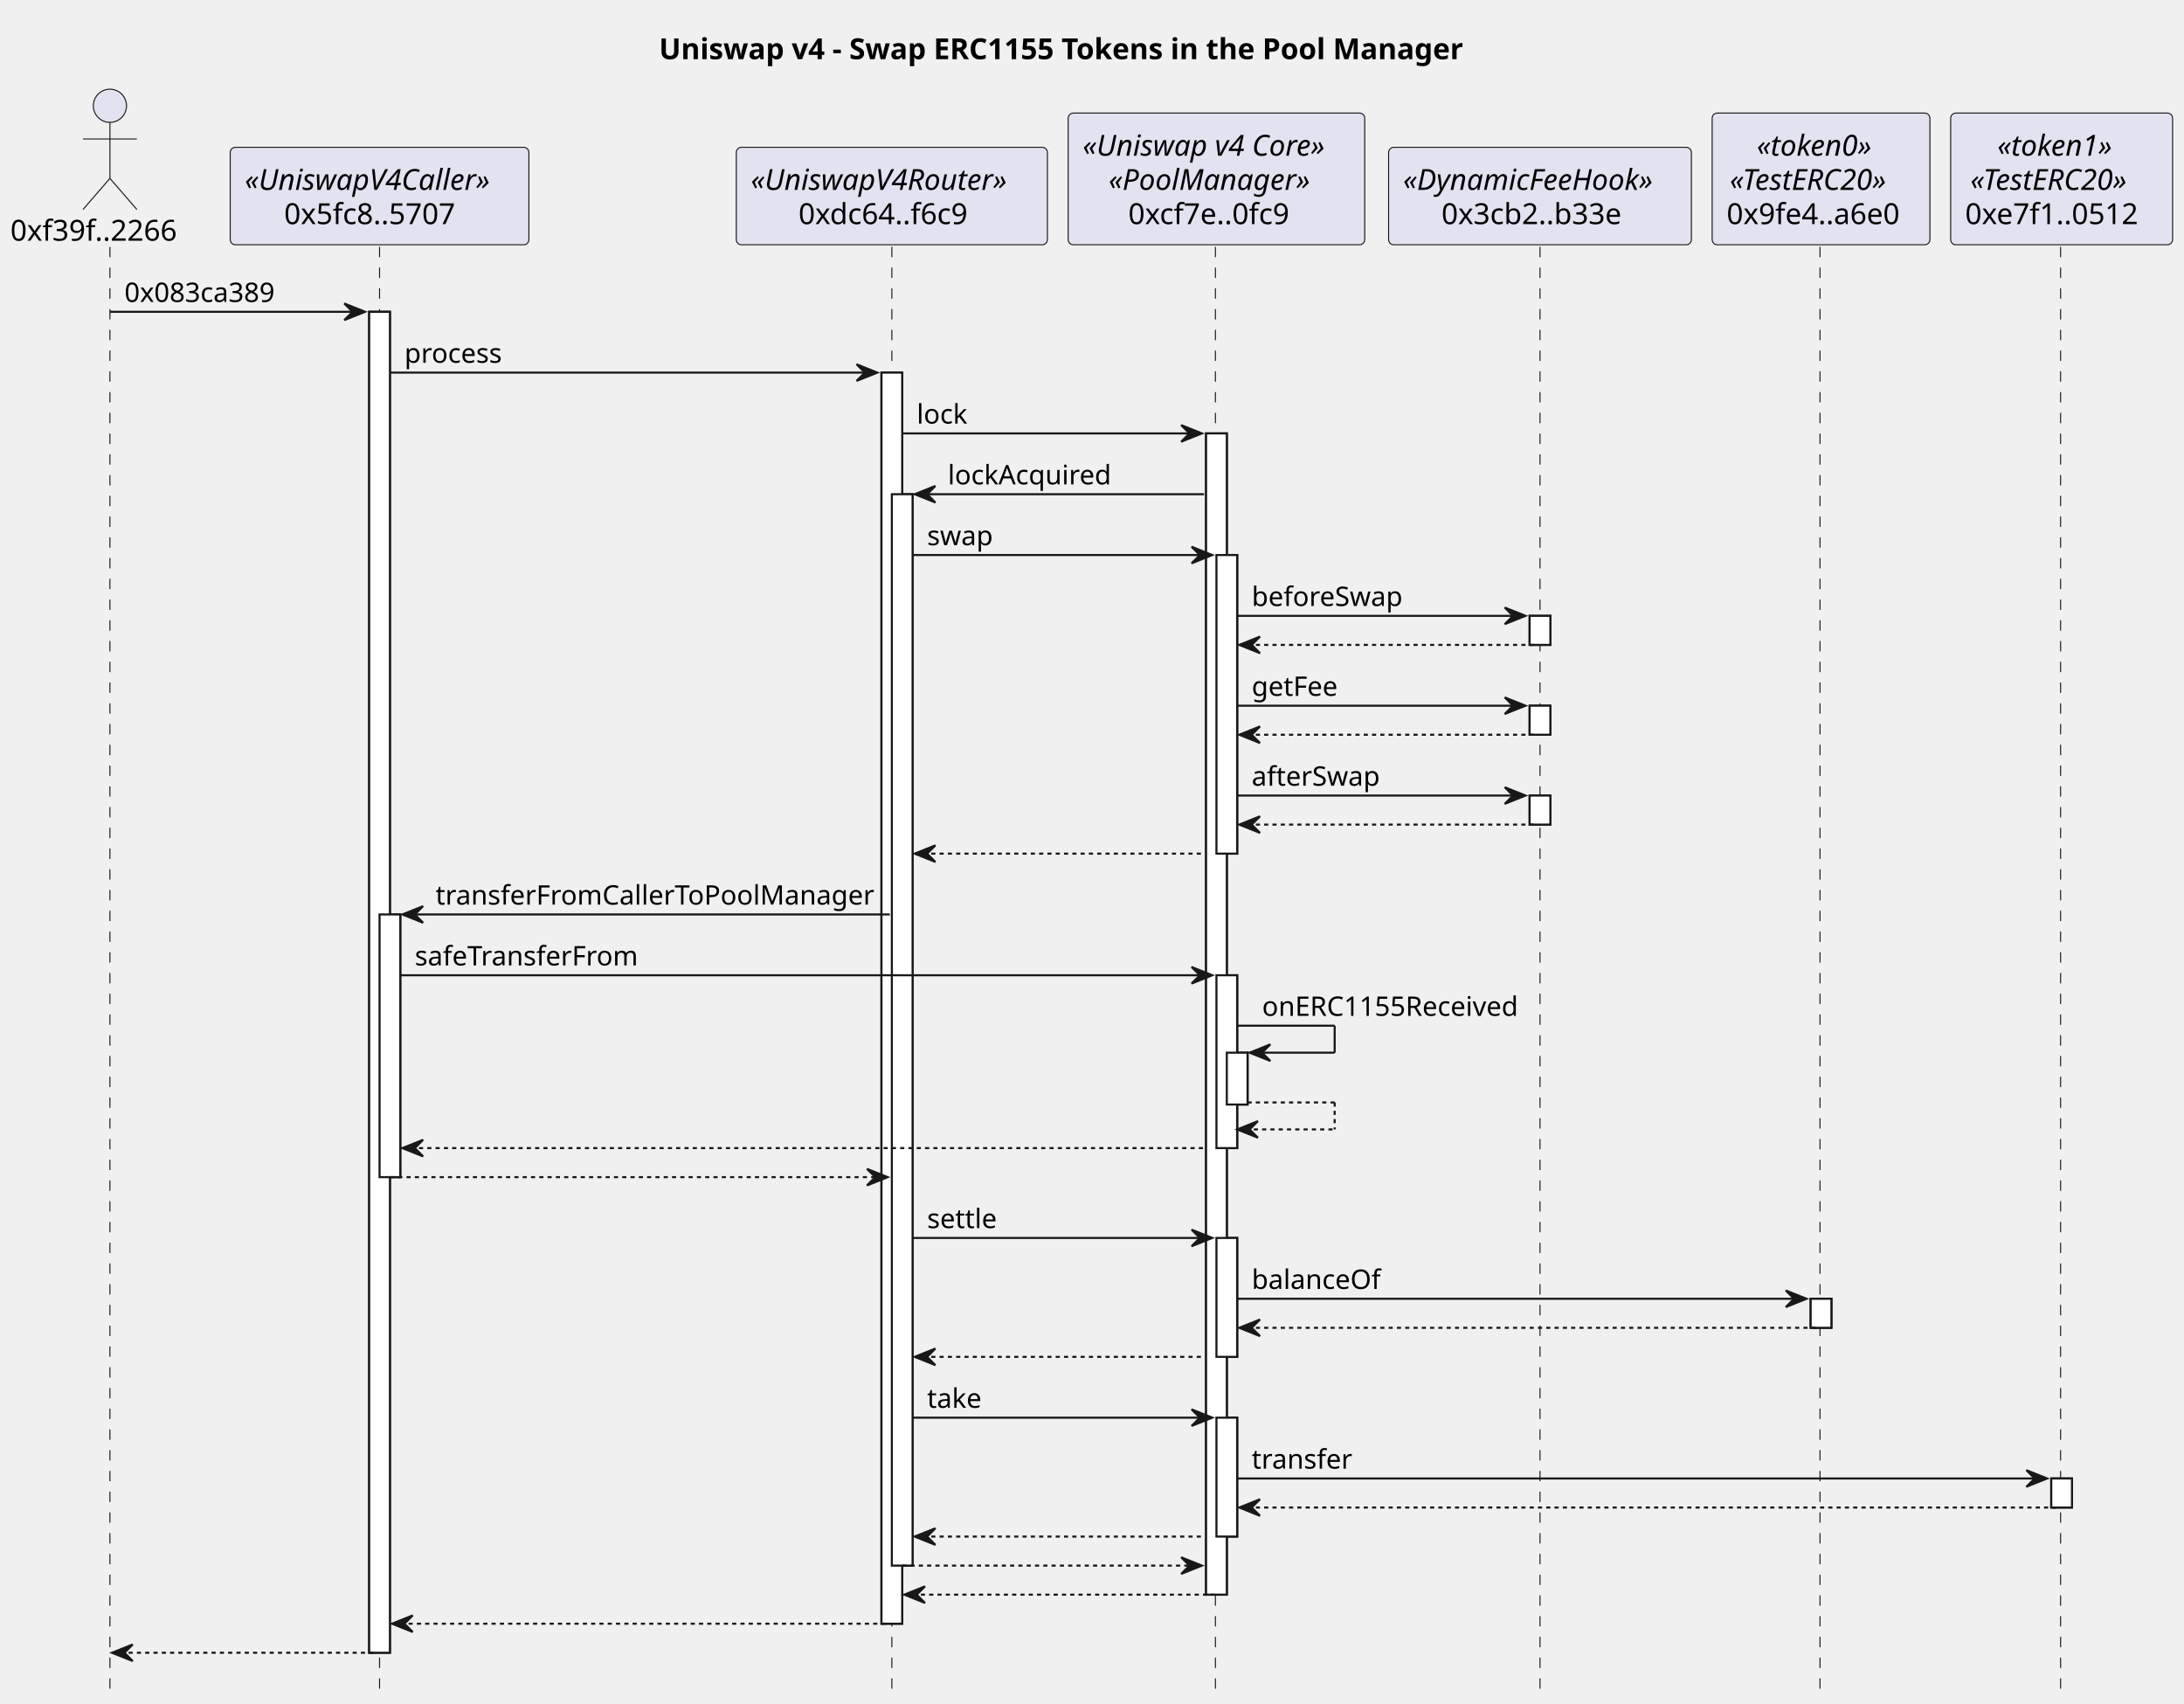
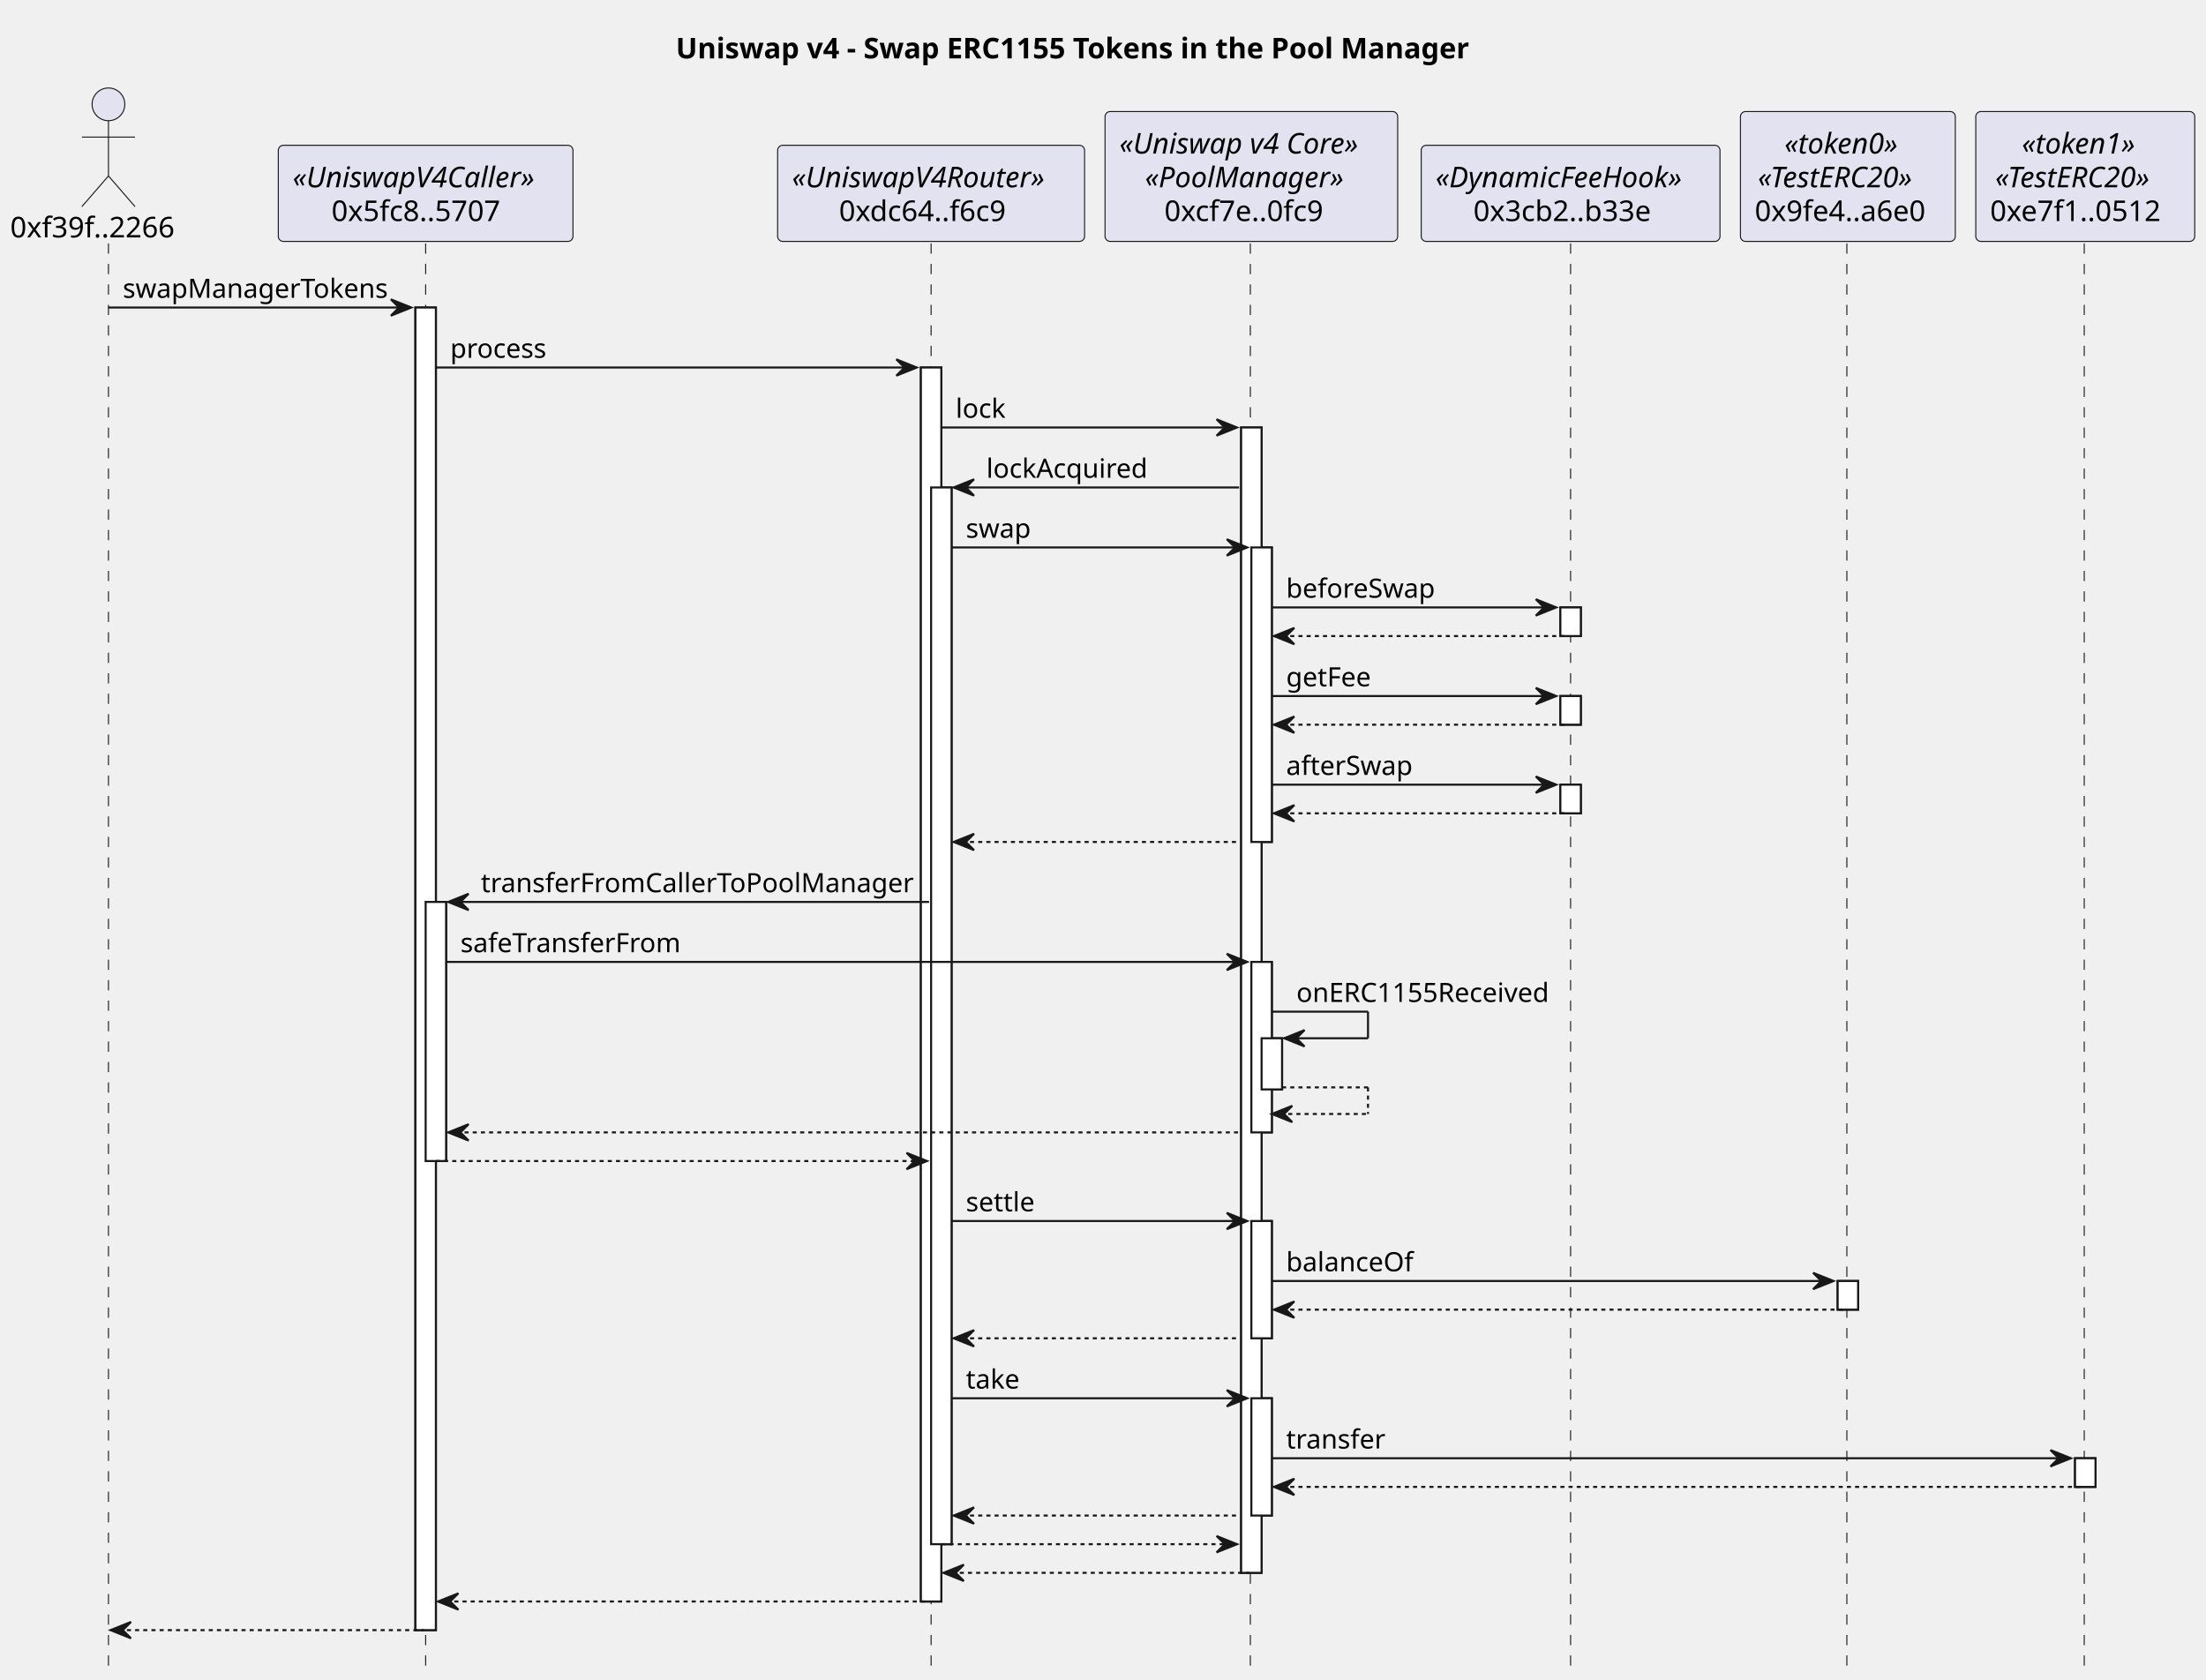
- <svg xmlns="http://www.w3.org/2000/svg" contentStyleType="text/css" height="821px" preserveAspectRatio="none" style="width:1053px;height:821px;background:#FFFFFF;" version="1.1" viewBox="0 0 1053 821" width="1053px" zoomAndPan="magnify">
+ <svg xmlns="http://www.w3.org/2000/svg" contentStyleType="text/css" height="821px" preserveAspectRatio="none" style="width:1078px;height:821px;background:#FFFFFF;" version="1.1" viewBox="0 0 1078 821" width="1078px" zoomAndPan="magnify">
  <defs />
  <g>
-     <text fill="#000000" font-family="sans-serif" font-size="14" font-weight="bold" lengthAdjust="spacing" textLength="416" x="317.75" y="28.535">Uniswap v4 - Swap ERC1155 Tokens in the Pool Manager</text>
-     <rect fill="#FFFFFF" height="646.348" style="stroke:#181818;stroke-width:1.0;" width="10" x="178" y="150.287" />
-     <rect fill="#FFFFFF" height="126.621" style="stroke:#181818;stroke-width:1.0;" width="10" x="183" y="440.772" />
-     <rect fill="#FFFFFF" height="603.037" style="stroke:#181818;stroke-width:1.0;" width="10" x="425" y="179.598" />
-     <rect fill="#FFFFFF" height="516.416" style="stroke:#181818;stroke-width:1.0;" width="10" x="430" y="238.219" />
-     <rect fill="#FFFFFF" height="559.727" style="stroke:#181818;stroke-width:1.0;" width="10" x="581.5" y="208.908" />
-     <rect fill="#FFFFFF" height="143.932" style="stroke:#181818;stroke-width:1.0;" width="10" x="586.5" y="267.529" />
-     <rect fill="#FFFFFF" height="83.311" style="stroke:#181818;stroke-width:1.0;" width="10" x="586.5" y="470.082" />
-     <rect fill="#FFFFFF" height="25" style="stroke:#181818;stroke-width:1.0;" width="10" x="591.5" y="507.393" />
-     <rect fill="#FFFFFF" height="57.31" style="stroke:#181818;stroke-width:1.0;" width="10" x="586.5" y="596.703" />
-     <rect fill="#FFFFFF" height="57.31" style="stroke:#181818;stroke-width:1.0;" width="10" x="586.5" y="683.324" />
-     <rect fill="#FFFFFF" height="14" style="stroke:#181818;stroke-width:1.0;" width="10" x="737.5" y="296.84" />
-     <rect fill="#FFFFFF" height="14" style="stroke:#181818;stroke-width:1.0;" width="10" x="737.5" y="340.15" />
-     <rect fill="#FFFFFF" height="14" style="stroke:#181818;stroke-width:1.0;" width="10" x="737.5" y="383.461" />
-     <rect fill="#FFFFFF" height="14" style="stroke:#181818;stroke-width:1.0;" width="10" x="873" y="626.014" />
-     <rect fill="#FFFFFF" height="14" style="stroke:#181818;stroke-width:1.0;" width="10" x="989" y="712.635" />
+     <text fill="#000000" font-family="sans-serif" font-size="14" font-weight="bold" lengthAdjust="spacing" textLength="416" x="330.25" y="28.535">Uniswap v4 - Swap ERC1155 Tokens in the Pool Manager</text>
+     <rect fill="#FFFFFF" height="646.348" style="stroke:#181818;stroke-width:1.0;" width="10" x="203" y="150.287" />
+     <rect fill="#FFFFFF" height="126.621" style="stroke:#181818;stroke-width:1.0;" width="10" x="208" y="440.772" />
+     <rect fill="#FFFFFF" height="603.037" style="stroke:#181818;stroke-width:1.0;" width="10" x="450" y="179.598" />
+     <rect fill="#FFFFFF" height="516.416" style="stroke:#181818;stroke-width:1.0;" width="10" x="455" y="238.219" />
+     <rect fill="#FFFFFF" height="559.727" style="stroke:#181818;stroke-width:1.0;" width="10" x="606.5" y="208.908" />
+     <rect fill="#FFFFFF" height="143.932" style="stroke:#181818;stroke-width:1.0;" width="10" x="611.5" y="267.529" />
+     <rect fill="#FFFFFF" height="83.311" style="stroke:#181818;stroke-width:1.0;" width="10" x="611.5" y="470.082" />
+     <rect fill="#FFFFFF" height="25" style="stroke:#181818;stroke-width:1.0;" width="10" x="616.5" y="507.393" />
+     <rect fill="#FFFFFF" height="57.31" style="stroke:#181818;stroke-width:1.0;" width="10" x="611.5" y="596.703" />
+     <rect fill="#FFFFFF" height="57.31" style="stroke:#181818;stroke-width:1.0;" width="10" x="611.5" y="683.324" />
+     <rect fill="#FFFFFF" height="14" style="stroke:#181818;stroke-width:1.0;" width="10" x="762.5" y="296.84" />
+     <rect fill="#FFFFFF" height="14" style="stroke:#181818;stroke-width:1.0;" width="10" x="762.5" y="340.15" />
+     <rect fill="#FFFFFF" height="14" style="stroke:#181818;stroke-width:1.0;" width="10" x="762.5" y="383.461" />
+     <rect fill="#FFFFFF" height="14" style="stroke:#181818;stroke-width:1.0;" width="10" x="898" y="626.014" />
+     <rect fill="#FFFFFF" height="14" style="stroke:#181818;stroke-width:1.0;" width="10" x="1014" y="712.635" />
    <line style="stroke:#181818;stroke-width:0.5;stroke-dasharray:5.0,5.0;" x1="53" x2="53" y1="118.977" y2="814.635" />
-     <line style="stroke:#181818;stroke-width:0.5;stroke-dasharray:5.0,5.0;" x1="183" x2="183" y1="118.977" y2="814.635" />
-     <line style="stroke:#181818;stroke-width:0.5;stroke-dasharray:5.0,5.0;" x1="430" x2="430" y1="118.977" y2="814.635" />
-     <line style="stroke:#181818;stroke-width:0.5;stroke-dasharray:5.0,5.0;" x1="586" x2="586" y1="118.977" y2="814.635" />
-     <line style="stroke:#181818;stroke-width:0.5;stroke-dasharray:5.0,5.0;" x1="742.5" x2="742.5" y1="118.977" y2="814.635" />
-     <line style="stroke:#181818;stroke-width:0.5;stroke-dasharray:5.0,5.0;" x1="877.5" x2="877.5" y1="118.977" y2="814.635" />
-     <line style="stroke:#181818;stroke-width:0.5;stroke-dasharray:5.0,5.0;" x1="993.5" x2="993.5" y1="118.977" y2="814.635" />
+     <line style="stroke:#181818;stroke-width:0.5;stroke-dasharray:5.0,5.0;" x1="208" x2="208" y1="118.977" y2="814.635" />
+     <line style="stroke:#181818;stroke-width:0.5;stroke-dasharray:5.0,5.0;" x1="455" x2="455" y1="118.977" y2="814.635" />
+     <line style="stroke:#181818;stroke-width:0.5;stroke-dasharray:5.0,5.0;" x1="611" x2="611" y1="118.977" y2="814.635" />
+     <line style="stroke:#181818;stroke-width:0.5;stroke-dasharray:5.0,5.0;" x1="767.5" x2="767.5" y1="118.977" y2="814.635" />
+     <line style="stroke:#181818;stroke-width:0.5;stroke-dasharray:5.0,5.0;" x1="902.5" x2="902.5" y1="118.977" y2="814.635" />
+     <line style="stroke:#181818;stroke-width:0.5;stroke-dasharray:5.0,5.0;" x1="1018.5" x2="1018.5" y1="118.977" y2="814.635" />
    <text fill="#000000" font-family="sans-serif" font-size="14" lengthAdjust="spacing" textLength="90" x="5" y="116.023">0xf39f..2266</text>
    <ellipse cx="53" cy="50.988" fill="#E2E2F0" rx="8" ry="8" style="stroke:#181818;stroke-width:0.5;" />
    <path d="M53,58.988 L53,85.988 M40,66.988 L66,66.988 M53,85.988 L40,100.988 M53,85.988 L66,100.988 " fill="none" style="stroke:#181818;stroke-width:0.5;" />
-     <rect fill="#E2E2F0" height="46.977" rx="2.5" ry="2.5" style="stroke:#181818;stroke-width:0.5;" width="144" x="111" y="71" />
-     <text fill="#000000" font-family="sans-serif" font-size="14" font-style="italic" lengthAdjust="spacing" textLength="130" x="118" y="91.535">«UniswapV4Caller»</text>
-     <text fill="#000000" font-family="sans-serif" font-size="14" lengthAdjust="spacing" textLength="92" x="137" y="108.023">0x5fc8..5707</text>
-     <rect fill="#E2E2F0" height="46.977" rx="2.5" ry="2.5" style="stroke:#181818;stroke-width:0.5;" width="150" x="355" y="71" />
-     <text fill="#000000" font-family="sans-serif" font-size="14" font-style="italic" lengthAdjust="spacing" textLength="136" x="362" y="91.535">«UniswapV4Router»</text>
-     <text fill="#000000" font-family="sans-serif" font-size="14" lengthAdjust="spacing" textLength="90" x="385" y="108.023">0xdc64..f6c9</text>
-     <rect fill="#E2E2F0" height="63.465" rx="2.5" ry="2.5" style="stroke:#181818;stroke-width:0.5;" width="143" x="515" y="54.512" />
-     <text fill="#000000" font-family="sans-serif" font-size="14" font-style="italic" lengthAdjust="spacing" textLength="129" x="522" y="75.047">«Uniswap v4 Core»</text>
-     <text fill="#000000" font-family="sans-serif" font-size="14" font-style="italic" lengthAdjust="spacing" textLength="104" x="534.5" y="91.535">«PoolManager»</text>
-     <text fill="#000000" font-family="sans-serif" font-size="14" lengthAdjust="spacing" textLength="85" x="544" y="108.023">0xcf7e..0fc9</text>
-     <rect fill="#E2E2F0" height="46.977" rx="2.5" ry="2.5" style="stroke:#181818;stroke-width:0.5;" width="146" x="669.5" y="71" />
-     <text fill="#000000" font-family="sans-serif" font-size="14" font-style="italic" lengthAdjust="spacing" textLength="132" x="676.5" y="91.535">«DynamicFeeHook»</text>
-     <text fill="#000000" font-family="sans-serif" font-size="14" lengthAdjust="spacing" textLength="95" x="695" y="108.023">0x3cb2..b33e</text>
-     <rect fill="#E2E2F0" height="63.465" rx="2.5" ry="2.5" style="stroke:#181818;stroke-width:0.5;" width="105" x="825.5" y="54.512" />
-     <text fill="#000000" font-family="sans-serif" font-size="14" font-style="italic" lengthAdjust="spacing" textLength="62" x="847" y="75.047">«token0»</text>
-     <text fill="#000000" font-family="sans-serif" font-size="14" font-style="italic" lengthAdjust="spacing" textLength="88" x="834" y="91.535">«TestERC20»</text>
-     <text fill="#000000" font-family="sans-serif" font-size="14" lengthAdjust="spacing" textLength="91" x="832.5" y="108.023">0x9fe4..a6e0</text>
-     <rect fill="#E2E2F0" height="63.465" rx="2.5" ry="2.5" style="stroke:#181818;stroke-width:0.5;" width="107" x="940.5" y="54.512" />
-     <text fill="#000000" font-family="sans-serif" font-size="14" font-style="italic" lengthAdjust="spacing" textLength="62" x="963" y="75.047">«token1»</text>
-     <text fill="#000000" font-family="sans-serif" font-size="14" font-style="italic" lengthAdjust="spacing" textLength="88" x="950" y="91.535">«TestERC20»</text>
-     <text fill="#000000" font-family="sans-serif" font-size="14" lengthAdjust="spacing" textLength="93" x="947.5" y="108.023">0xe7f1..0512</text>
-     <rect fill="#FFFFFF" height="646.348" style="stroke:#181818;stroke-width:1.0;" width="10" x="178" y="150.287" />
-     <rect fill="#FFFFFF" height="126.621" style="stroke:#181818;stroke-width:1.0;" width="10" x="183" y="440.772" />
-     <rect fill="#FFFFFF" height="603.037" style="stroke:#181818;stroke-width:1.0;" width="10" x="425" y="179.598" />
-     <rect fill="#FFFFFF" height="516.416" style="stroke:#181818;stroke-width:1.0;" width="10" x="430" y="238.219" />
-     <rect fill="#FFFFFF" height="559.727" style="stroke:#181818;stroke-width:1.0;" width="10" x="581.5" y="208.908" />
-     <rect fill="#FFFFFF" height="143.932" style="stroke:#181818;stroke-width:1.0;" width="10" x="586.5" y="267.529" />
-     <rect fill="#FFFFFF" height="83.311" style="stroke:#181818;stroke-width:1.0;" width="10" x="586.5" y="470.082" />
-     <rect fill="#FFFFFF" height="25" style="stroke:#181818;stroke-width:1.0;" width="10" x="591.5" y="507.393" />
-     <rect fill="#FFFFFF" height="57.31" style="stroke:#181818;stroke-width:1.0;" width="10" x="586.5" y="596.703" />
-     <rect fill="#FFFFFF" height="57.31" style="stroke:#181818;stroke-width:1.0;" width="10" x="586.5" y="683.324" />
-     <rect fill="#FFFFFF" height="14" style="stroke:#181818;stroke-width:1.0;" width="10" x="737.5" y="296.84" />
-     <rect fill="#FFFFFF" height="14" style="stroke:#181818;stroke-width:1.0;" width="10" x="737.5" y="340.15" />
-     <rect fill="#FFFFFF" height="14" style="stroke:#181818;stroke-width:1.0;" width="10" x="737.5" y="383.461" />
-     <rect fill="#FFFFFF" height="14" style="stroke:#181818;stroke-width:1.0;" width="10" x="873" y="626.014" />
-     <rect fill="#FFFFFF" height="14" style="stroke:#181818;stroke-width:1.0;" width="10" x="989" y="712.635" />
-     <polygon fill="#181818" points="166,146.287,176,150.287,166,154.287,170,150.287" style="stroke:#181818;stroke-width:1.0;" />
-     <line style="stroke:#181818;stroke-width:1.0;" x1="53" x2="172" y1="150.287" y2="150.287" />
-     <text fill="#000000" font-family="sans-serif" font-size="13" lengthAdjust="spacing" textLength="78" x="60" y="145.545">0x083ca389</text>
-     <polygon fill="#181818" points="413,175.598,423,179.598,413,183.598,417,179.598" style="stroke:#181818;stroke-width:1.0;" />
-     <line style="stroke:#181818;stroke-width:1.0;" x1="188" x2="419" y1="179.598" y2="179.598" />
-     <text fill="#000000" font-family="sans-serif" font-size="13" lengthAdjust="spacing" textLength="49" x="195" y="174.856">process</text>
-     <polygon fill="#181818" points="569.5,204.908,579.5,208.908,569.5,212.908,573.5,208.908" style="stroke:#181818;stroke-width:1.0;" />
-     <line style="stroke:#181818;stroke-width:1.0;" x1="435" x2="575.5" y1="208.908" y2="208.908" />
-     <text fill="#000000" font-family="sans-serif" font-size="13" lengthAdjust="spacing" textLength="27" x="442" y="204.166">lock</text>
-     <polygon fill="#181818" points="451,234.219,441,238.219,451,242.219,447,238.219" style="stroke:#181818;stroke-width:1.0;" />
-     <line style="stroke:#181818;stroke-width:1.0;" x1="445" x2="580.5" y1="238.219" y2="238.219" />
-     <text fill="#000000" font-family="sans-serif" font-size="13" lengthAdjust="spacing" textLength="83" x="457" y="233.477">lockAcquired</text>
-     <polygon fill="#181818" points="574.5,263.529,584.5,267.529,574.5,271.529,578.5,267.529" style="stroke:#181818;stroke-width:1.0;" />
-     <line style="stroke:#181818;stroke-width:1.0;" x1="440" x2="580.5" y1="267.529" y2="267.529" />
-     <text fill="#000000" font-family="sans-serif" font-size="13" lengthAdjust="spacing" textLength="32" x="447" y="262.787">swap</text>
-     <polygon fill="#181818" points="725.5,292.84,735.5,296.84,725.5,300.84,729.5,296.84" style="stroke:#181818;stroke-width:1.0;" />
-     <line style="stroke:#181818;stroke-width:1.0;" x1="596.5" x2="731.5" y1="296.84" y2="296.84" />
-     <text fill="#000000" font-family="sans-serif" font-size="13" lengthAdjust="spacing" textLength="72" x="603.5" y="292.098">beforeSwap</text>
-     <polygon fill="#181818" points="607.5,306.84,597.5,310.84,607.5,314.84,603.5,310.84" style="stroke:#181818;stroke-width:1.0;" />
-     <line style="stroke:#181818;stroke-width:1.0;stroke-dasharray:2.0,2.0;" x1="601.5" x2="741.5" y1="310.84" y2="310.84" />
-     <polygon fill="#181818" points="725.5,336.15,735.5,340.15,725.5,344.15,729.5,340.15" style="stroke:#181818;stroke-width:1.0;" />
-     <line style="stroke:#181818;stroke-width:1.0;" x1="596.5" x2="731.5" y1="340.15" y2="340.15" />
-     <text fill="#000000" font-family="sans-serif" font-size="13" lengthAdjust="spacing" textLength="41" x="603.5" y="335.408">getFee</text>
-     <polygon fill="#181818" points="607.5,350.15,597.5,354.15,607.5,358.15,603.5,354.15" style="stroke:#181818;stroke-width:1.0;" />
-     <line style="stroke:#181818;stroke-width:1.0;stroke-dasharray:2.0,2.0;" x1="601.5" x2="741.5" y1="354.15" y2="354.15" />
-     <polygon fill="#181818" points="725.5,379.461,735.5,383.461,725.5,387.461,729.5,383.461" style="stroke:#181818;stroke-width:1.0;" />
-     <line style="stroke:#181818;stroke-width:1.0;" x1="596.5" x2="731.5" y1="383.461" y2="383.461" />
-     <text fill="#000000" font-family="sans-serif" font-size="13" lengthAdjust="spacing" textLength="61" x="603.5" y="378.719">afterSwap</text>
-     <polygon fill="#181818" points="607.5,393.461,597.5,397.461,607.5,401.461,603.5,397.461" style="stroke:#181818;stroke-width:1.0;" />
-     <line style="stroke:#181818;stroke-width:1.0;stroke-dasharray:2.0,2.0;" x1="601.5" x2="741.5" y1="397.461" y2="397.461" />
-     <polygon fill="#181818" points="451,407.461,441,411.461,451,415.461,447,411.461" style="stroke:#181818;stroke-width:1.0;" />
-     <line style="stroke:#181818;stroke-width:1.0;stroke-dasharray:2.0,2.0;" x1="445" x2="580.5" y1="411.461" y2="411.461" />
-     <polygon fill="#181818" points="204,436.772,194,440.772,204,444.772,200,440.772" style="stroke:#181818;stroke-width:1.0;" />
-     <line style="stroke:#181818;stroke-width:1.0;" x1="198" x2="429" y1="440.772" y2="440.772" />
-     <text fill="#000000" font-family="sans-serif" font-size="13" lengthAdjust="spacing" textLength="213" x="210" y="436.029">transferFromCallerToPoolManager</text>
-     <polygon fill="#181818" points="574.5,466.082,584.5,470.082,574.5,474.082,578.5,470.082" style="stroke:#181818;stroke-width:1.0;" />
-     <line style="stroke:#181818;stroke-width:1.0;" x1="193" x2="580.5" y1="470.082" y2="470.082" />
-     <text fill="#000000" font-family="sans-serif" font-size="13" lengthAdjust="spacing" textLength="110" x="200" y="465.34">safeTransferFrom</text>
-     <line style="stroke:#181818;stroke-width:1.0;" x1="596.5" x2="643.5" y1="494.393" y2="494.393" />
-     <line style="stroke:#181818;stroke-width:1.0;" x1="643.5" x2="643.5" y1="494.393" y2="507.393" />
-     <line style="stroke:#181818;stroke-width:1.0;" x1="602.5" x2="643.5" y1="507.393" y2="507.393" />
-     <polygon fill="#181818" points="612.5,503.393,602.5,507.393,612.5,511.393,608.5,507.393" style="stroke:#181818;stroke-width:1.0;" />
-     <text fill="#000000" font-family="sans-serif" font-size="13" lengthAdjust="spacing" textLength="127" x="608.5" y="489.65">onERC1155Received</text>
-     <line style="stroke:#181818;stroke-width:1.0;stroke-dasharray:2.0,2.0;" x1="601.5" x2="643.5" y1="531.393" y2="531.393" />
-     <line style="stroke:#181818;stroke-width:1.0;stroke-dasharray:2.0,2.0;" x1="643.5" x2="643.5" y1="531.393" y2="544.393" />
-     <line style="stroke:#181818;stroke-width:1.0;stroke-dasharray:2.0,2.0;" x1="596.5" x2="643.5" y1="544.393" y2="544.393" />
-     <polygon fill="#181818" points="606.5,540.393,596.5,544.393,606.5,548.393,602.5,544.393" style="stroke:#181818;stroke-width:1.0;" />
-     <polygon fill="#181818" points="204,549.393,194,553.393,204,557.393,200,553.393" style="stroke:#181818;stroke-width:1.0;" />
-     <line style="stroke:#181818;stroke-width:1.0;stroke-dasharray:2.0,2.0;" x1="198" x2="580.5" y1="553.393" y2="553.393" />
-     <polygon fill="#181818" points="418,563.393,428,567.393,418,571.393,422,567.393" style="stroke:#181818;stroke-width:1.0;" />
-     <line style="stroke:#181818;stroke-width:1.0;stroke-dasharray:2.0,2.0;" x1="188" x2="424" y1="567.393" y2="567.393" />
-     <polygon fill="#181818" points="574.5,592.703,584.5,596.703,574.5,600.703,578.5,596.703" style="stroke:#181818;stroke-width:1.0;" />
-     <line style="stroke:#181818;stroke-width:1.0;" x1="440" x2="580.5" y1="596.703" y2="596.703" />
-     <text fill="#000000" font-family="sans-serif" font-size="13" lengthAdjust="spacing" textLength="35" x="447" y="591.961">settle</text>
-     <polygon fill="#181818" points="861,622.014,871,626.014,861,630.014,865,626.014" style="stroke:#181818;stroke-width:1.0;" />
-     <line style="stroke:#181818;stroke-width:1.0;" x1="596.5" x2="867" y1="626.014" y2="626.014" />
-     <text fill="#000000" font-family="sans-serif" font-size="13" lengthAdjust="spacing" textLength="63" x="603.5" y="621.271">balanceOf</text>
-     <polygon fill="#181818" points="607.5,636.014,597.5,640.014,607.5,644.014,603.5,640.014" style="stroke:#181818;stroke-width:1.0;" />
-     <line style="stroke:#181818;stroke-width:1.0;stroke-dasharray:2.0,2.0;" x1="601.5" x2="877" y1="640.014" y2="640.014" />
-     <polygon fill="#181818" points="451,650.014,441,654.014,451,658.014,447,654.014" style="stroke:#181818;stroke-width:1.0;" />
-     <line style="stroke:#181818;stroke-width:1.0;stroke-dasharray:2.0,2.0;" x1="445" x2="580.5" y1="654.014" y2="654.014" />
-     <polygon fill="#181818" points="574.5,679.324,584.5,683.324,574.5,687.324,578.5,683.324" style="stroke:#181818;stroke-width:1.0;" />
-     <line style="stroke:#181818;stroke-width:1.0;" x1="440" x2="580.5" y1="683.324" y2="683.324" />
-     <text fill="#000000" font-family="sans-serif" font-size="13" lengthAdjust="spacing" textLength="27" x="447" y="678.582">take</text>
-     <polygon fill="#181818" points="977,708.635,987,712.635,977,716.635,981,712.635" style="stroke:#181818;stroke-width:1.0;" />
-     <line style="stroke:#181818;stroke-width:1.0;" x1="596.5" x2="983" y1="712.635" y2="712.635" />
-     <text fill="#000000" font-family="sans-serif" font-size="13" lengthAdjust="spacing" textLength="49" x="603.5" y="707.893">transfer</text>
-     <polygon fill="#181818" points="607.5,722.635,597.5,726.635,607.5,730.635,603.5,726.635" style="stroke:#181818;stroke-width:1.0;" />
-     <line style="stroke:#181818;stroke-width:1.0;stroke-dasharray:2.0,2.0;" x1="601.5" x2="993" y1="726.635" y2="726.635" />
-     <polygon fill="#181818" points="451,736.635,441,740.635,451,744.635,447,740.635" style="stroke:#181818;stroke-width:1.0;" />
-     <line style="stroke:#181818;stroke-width:1.0;stroke-dasharray:2.0,2.0;" x1="445" x2="580.5" y1="740.635" y2="740.635" />
-     <polygon fill="#181818" points="569.5,750.635,579.5,754.635,569.5,758.635,573.5,754.635" style="stroke:#181818;stroke-width:1.0;" />
-     <line style="stroke:#181818;stroke-width:1.0;stroke-dasharray:2.0,2.0;" x1="435" x2="575.5" y1="754.635" y2="754.635" />
-     <polygon fill="#181818" points="446,764.635,436,768.635,446,772.635,442,768.635" style="stroke:#181818;stroke-width:1.0;" />
-     <line style="stroke:#181818;stroke-width:1.0;stroke-dasharray:2.0,2.0;" x1="440" x2="585.5" y1="768.635" y2="768.635" />
-     <polygon fill="#181818" points="199,778.635,189,782.635,199,786.635,195,782.635" style="stroke:#181818;stroke-width:1.0;" />
-     <line style="stroke:#181818;stroke-width:1.0;stroke-dasharray:2.0,2.0;" x1="193" x2="429" y1="782.635" y2="782.635" />
+     <rect fill="#E2E2F0" height="46.977" rx="2.5" ry="2.5" style="stroke:#181818;stroke-width:0.5;" width="144" x="136" y="71" />
+     <text fill="#000000" font-family="sans-serif" font-size="14" font-style="italic" lengthAdjust="spacing" textLength="130" x="143" y="91.535">«UniswapV4Caller»</text>
+     <text fill="#000000" font-family="sans-serif" font-size="14" lengthAdjust="spacing" textLength="92" x="162" y="108.023">0x5fc8..5707</text>
+     <rect fill="#E2E2F0" height="46.977" rx="2.5" ry="2.5" style="stroke:#181818;stroke-width:0.5;" width="150" x="380" y="71" />
+     <text fill="#000000" font-family="sans-serif" font-size="14" font-style="italic" lengthAdjust="spacing" textLength="136" x="387" y="91.535">«UniswapV4Router»</text>
+     <text fill="#000000" font-family="sans-serif" font-size="14" lengthAdjust="spacing" textLength="90" x="410" y="108.023">0xdc64..f6c9</text>
+     <rect fill="#E2E2F0" height="63.465" rx="2.5" ry="2.5" style="stroke:#181818;stroke-width:0.5;" width="143" x="540" y="54.512" />
+     <text fill="#000000" font-family="sans-serif" font-size="14" font-style="italic" lengthAdjust="spacing" textLength="129" x="547" y="75.047">«Uniswap v4 Core»</text>
+     <text fill="#000000" font-family="sans-serif" font-size="14" font-style="italic" lengthAdjust="spacing" textLength="104" x="559.5" y="91.535">«PoolManager»</text>
+     <text fill="#000000" font-family="sans-serif" font-size="14" lengthAdjust="spacing" textLength="85" x="569" y="108.023">0xcf7e..0fc9</text>
+     <rect fill="#E2E2F0" height="46.977" rx="2.5" ry="2.5" style="stroke:#181818;stroke-width:0.5;" width="146" x="694.5" y="71" />
+     <text fill="#000000" font-family="sans-serif" font-size="14" font-style="italic" lengthAdjust="spacing" textLength="132" x="701.5" y="91.535">«DynamicFeeHook»</text>
+     <text fill="#000000" font-family="sans-serif" font-size="14" lengthAdjust="spacing" textLength="95" x="720" y="108.023">0x3cb2..b33e</text>
+     <rect fill="#E2E2F0" height="63.465" rx="2.5" ry="2.5" style="stroke:#181818;stroke-width:0.5;" width="105" x="850.5" y="54.512" />
+     <text fill="#000000" font-family="sans-serif" font-size="14" font-style="italic" lengthAdjust="spacing" textLength="62" x="872" y="75.047">«token0»</text>
+     <text fill="#000000" font-family="sans-serif" font-size="14" font-style="italic" lengthAdjust="spacing" textLength="88" x="859" y="91.535">«TestERC20»</text>
+     <text fill="#000000" font-family="sans-serif" font-size="14" lengthAdjust="spacing" textLength="91" x="857.5" y="108.023">0x9fe4..a6e0</text>
+     <rect fill="#E2E2F0" height="63.465" rx="2.5" ry="2.5" style="stroke:#181818;stroke-width:0.5;" width="107" x="965.5" y="54.512" />
+     <text fill="#000000" font-family="sans-serif" font-size="14" font-style="italic" lengthAdjust="spacing" textLength="62" x="988" y="75.047">«token1»</text>
+     <text fill="#000000" font-family="sans-serif" font-size="14" font-style="italic" lengthAdjust="spacing" textLength="88" x="975" y="91.535">«TestERC20»</text>
+     <text fill="#000000" font-family="sans-serif" font-size="14" lengthAdjust="spacing" textLength="93" x="972.5" y="108.023">0xe7f1..0512</text>
+     <rect fill="#FFFFFF" height="646.348" style="stroke:#181818;stroke-width:1.0;" width="10" x="203" y="150.287" />
+     <rect fill="#FFFFFF" height="126.621" style="stroke:#181818;stroke-width:1.0;" width="10" x="208" y="440.772" />
+     <rect fill="#FFFFFF" height="603.037" style="stroke:#181818;stroke-width:1.0;" width="10" x="450" y="179.598" />
+     <rect fill="#FFFFFF" height="516.416" style="stroke:#181818;stroke-width:1.0;" width="10" x="455" y="238.219" />
+     <rect fill="#FFFFFF" height="559.727" style="stroke:#181818;stroke-width:1.0;" width="10" x="606.5" y="208.908" />
+     <rect fill="#FFFFFF" height="143.932" style="stroke:#181818;stroke-width:1.0;" width="10" x="611.5" y="267.529" />
+     <rect fill="#FFFFFF" height="83.311" style="stroke:#181818;stroke-width:1.0;" width="10" x="611.5" y="470.082" />
+     <rect fill="#FFFFFF" height="25" style="stroke:#181818;stroke-width:1.0;" width="10" x="616.5" y="507.393" />
+     <rect fill="#FFFFFF" height="57.31" style="stroke:#181818;stroke-width:1.0;" width="10" x="611.5" y="596.703" />
+     <rect fill="#FFFFFF" height="57.31" style="stroke:#181818;stroke-width:1.0;" width="10" x="611.5" y="683.324" />
+     <rect fill="#FFFFFF" height="14" style="stroke:#181818;stroke-width:1.0;" width="10" x="762.5" y="296.84" />
+     <rect fill="#FFFFFF" height="14" style="stroke:#181818;stroke-width:1.0;" width="10" x="762.5" y="340.15" />
+     <rect fill="#FFFFFF" height="14" style="stroke:#181818;stroke-width:1.0;" width="10" x="762.5" y="383.461" />
+     <rect fill="#FFFFFF" height="14" style="stroke:#181818;stroke-width:1.0;" width="10" x="898" y="626.014" />
+     <rect fill="#FFFFFF" height="14" style="stroke:#181818;stroke-width:1.0;" width="10" x="1014" y="712.635" />
+     <polygon fill="#181818" points="191,146.287,201,150.287,191,154.287,195,150.287" style="stroke:#181818;stroke-width:1.0;" />
+     <line style="stroke:#181818;stroke-width:1.0;" x1="53" x2="197" y1="150.287" y2="150.287" />
+     <text fill="#000000" font-family="sans-serif" font-size="13" lengthAdjust="spacing" textLength="131" x="60" y="145.545">swapManagerTokens</text>
+     <polygon fill="#181818" points="438,175.598,448,179.598,438,183.598,442,179.598" style="stroke:#181818;stroke-width:1.0;" />
+     <line style="stroke:#181818;stroke-width:1.0;" x1="213" x2="444" y1="179.598" y2="179.598" />
+     <text fill="#000000" font-family="sans-serif" font-size="13" lengthAdjust="spacing" textLength="49" x="220" y="174.856">process</text>
+     <polygon fill="#181818" points="594.5,204.908,604.5,208.908,594.5,212.908,598.5,208.908" style="stroke:#181818;stroke-width:1.0;" />
+     <line style="stroke:#181818;stroke-width:1.0;" x1="460" x2="600.5" y1="208.908" y2="208.908" />
+     <text fill="#000000" font-family="sans-serif" font-size="13" lengthAdjust="spacing" textLength="27" x="467" y="204.166">lock</text>
+     <polygon fill="#181818" points="476,234.219,466,238.219,476,242.219,472,238.219" style="stroke:#181818;stroke-width:1.0;" />
+     <line style="stroke:#181818;stroke-width:1.0;" x1="470" x2="605.5" y1="238.219" y2="238.219" />
+     <text fill="#000000" font-family="sans-serif" font-size="13" lengthAdjust="spacing" textLength="83" x="482" y="233.477">lockAcquired</text>
+     <polygon fill="#181818" points="599.5,263.529,609.5,267.529,599.5,271.529,603.5,267.529" style="stroke:#181818;stroke-width:1.0;" />
+     <line style="stroke:#181818;stroke-width:1.0;" x1="465" x2="605.5" y1="267.529" y2="267.529" />
+     <text fill="#000000" font-family="sans-serif" font-size="13" lengthAdjust="spacing" textLength="32" x="472" y="262.787">swap</text>
+     <polygon fill="#181818" points="750.5,292.84,760.5,296.84,750.5,300.84,754.5,296.84" style="stroke:#181818;stroke-width:1.0;" />
+     <line style="stroke:#181818;stroke-width:1.0;" x1="621.5" x2="756.5" y1="296.84" y2="296.84" />
+     <text fill="#000000" font-family="sans-serif" font-size="13" lengthAdjust="spacing" textLength="72" x="628.5" y="292.098">beforeSwap</text>
+     <polygon fill="#181818" points="632.5,306.84,622.5,310.84,632.5,314.84,628.5,310.84" style="stroke:#181818;stroke-width:1.0;" />
+     <line style="stroke:#181818;stroke-width:1.0;stroke-dasharray:2.0,2.0;" x1="626.5" x2="766.5" y1="310.84" y2="310.84" />
+     <polygon fill="#181818" points="750.5,336.15,760.5,340.15,750.5,344.15,754.5,340.15" style="stroke:#181818;stroke-width:1.0;" />
+     <line style="stroke:#181818;stroke-width:1.0;" x1="621.5" x2="756.5" y1="340.15" y2="340.15" />
+     <text fill="#000000" font-family="sans-serif" font-size="13" lengthAdjust="spacing" textLength="41" x="628.5" y="335.408">getFee</text>
+     <polygon fill="#181818" points="632.5,350.15,622.5,354.15,632.5,358.15,628.5,354.15" style="stroke:#181818;stroke-width:1.0;" />
+     <line style="stroke:#181818;stroke-width:1.0;stroke-dasharray:2.0,2.0;" x1="626.5" x2="766.5" y1="354.15" y2="354.15" />
+     <polygon fill="#181818" points="750.5,379.461,760.5,383.461,750.5,387.461,754.5,383.461" style="stroke:#181818;stroke-width:1.0;" />
+     <line style="stroke:#181818;stroke-width:1.0;" x1="621.5" x2="756.5" y1="383.461" y2="383.461" />
+     <text fill="#000000" font-family="sans-serif" font-size="13" lengthAdjust="spacing" textLength="61" x="628.5" y="378.719">afterSwap</text>
+     <polygon fill="#181818" points="632.5,393.461,622.5,397.461,632.5,401.461,628.5,397.461" style="stroke:#181818;stroke-width:1.0;" />
+     <line style="stroke:#181818;stroke-width:1.0;stroke-dasharray:2.0,2.0;" x1="626.5" x2="766.5" y1="397.461" y2="397.461" />
+     <polygon fill="#181818" points="476,407.461,466,411.461,476,415.461,472,411.461" style="stroke:#181818;stroke-width:1.0;" />
+     <line style="stroke:#181818;stroke-width:1.0;stroke-dasharray:2.0,2.0;" x1="470" x2="605.5" y1="411.461" y2="411.461" />
+     <polygon fill="#181818" points="229,436.772,219,440.772,229,444.772,225,440.772" style="stroke:#181818;stroke-width:1.0;" />
+     <line style="stroke:#181818;stroke-width:1.0;" x1="223" x2="454" y1="440.772" y2="440.772" />
+     <text fill="#000000" font-family="sans-serif" font-size="13" lengthAdjust="spacing" textLength="213" x="235" y="436.029">transferFromCallerToPoolManager</text>
+     <polygon fill="#181818" points="599.5,466.082,609.5,470.082,599.5,474.082,603.5,470.082" style="stroke:#181818;stroke-width:1.0;" />
+     <line style="stroke:#181818;stroke-width:1.0;" x1="218" x2="605.5" y1="470.082" y2="470.082" />
+     <text fill="#000000" font-family="sans-serif" font-size="13" lengthAdjust="spacing" textLength="110" x="225" y="465.34">safeTransferFrom</text>
+     <line style="stroke:#181818;stroke-width:1.0;" x1="621.5" x2="668.5" y1="494.393" y2="494.393" />
+     <line style="stroke:#181818;stroke-width:1.0;" x1="668.5" x2="668.5" y1="494.393" y2="507.393" />
+     <line style="stroke:#181818;stroke-width:1.0;" x1="627.5" x2="668.5" y1="507.393" y2="507.393" />
+     <polygon fill="#181818" points="637.5,503.393,627.5,507.393,637.5,511.393,633.5,507.393" style="stroke:#181818;stroke-width:1.0;" />
+     <text fill="#000000" font-family="sans-serif" font-size="13" lengthAdjust="spacing" textLength="127" x="633.5" y="489.65">onERC1155Received</text>
+     <line style="stroke:#181818;stroke-width:1.0;stroke-dasharray:2.0,2.0;" x1="626.5" x2="668.5" y1="531.393" y2="531.393" />
+     <line style="stroke:#181818;stroke-width:1.0;stroke-dasharray:2.0,2.0;" x1="668.5" x2="668.5" y1="531.393" y2="544.393" />
+     <line style="stroke:#181818;stroke-width:1.0;stroke-dasharray:2.0,2.0;" x1="621.5" x2="668.5" y1="544.393" y2="544.393" />
+     <polygon fill="#181818" points="631.5,540.393,621.5,544.393,631.5,548.393,627.5,544.393" style="stroke:#181818;stroke-width:1.0;" />
+     <polygon fill="#181818" points="229,549.393,219,553.393,229,557.393,225,553.393" style="stroke:#181818;stroke-width:1.0;" />
+     <line style="stroke:#181818;stroke-width:1.0;stroke-dasharray:2.0,2.0;" x1="223" x2="605.5" y1="553.393" y2="553.393" />
+     <polygon fill="#181818" points="443,563.393,453,567.393,443,571.393,447,567.393" style="stroke:#181818;stroke-width:1.0;" />
+     <line style="stroke:#181818;stroke-width:1.0;stroke-dasharray:2.0,2.0;" x1="213" x2="449" y1="567.393" y2="567.393" />
+     <polygon fill="#181818" points="599.5,592.703,609.5,596.703,599.5,600.703,603.5,596.703" style="stroke:#181818;stroke-width:1.0;" />
+     <line style="stroke:#181818;stroke-width:1.0;" x1="465" x2="605.5" y1="596.703" y2="596.703" />
+     <text fill="#000000" font-family="sans-serif" font-size="13" lengthAdjust="spacing" textLength="35" x="472" y="591.961">settle</text>
+     <polygon fill="#181818" points="886,622.014,896,626.014,886,630.014,890,626.014" style="stroke:#181818;stroke-width:1.0;" />
+     <line style="stroke:#181818;stroke-width:1.0;" x1="621.5" x2="892" y1="626.014" y2="626.014" />
+     <text fill="#000000" font-family="sans-serif" font-size="13" lengthAdjust="spacing" textLength="63" x="628.5" y="621.271">balanceOf</text>
+     <polygon fill="#181818" points="632.5,636.014,622.5,640.014,632.5,644.014,628.5,640.014" style="stroke:#181818;stroke-width:1.0;" />
+     <line style="stroke:#181818;stroke-width:1.0;stroke-dasharray:2.0,2.0;" x1="626.5" x2="902" y1="640.014" y2="640.014" />
+     <polygon fill="#181818" points="476,650.014,466,654.014,476,658.014,472,654.014" style="stroke:#181818;stroke-width:1.0;" />
+     <line style="stroke:#181818;stroke-width:1.0;stroke-dasharray:2.0,2.0;" x1="470" x2="605.5" y1="654.014" y2="654.014" />
+     <polygon fill="#181818" points="599.5,679.324,609.5,683.324,599.5,687.324,603.5,683.324" style="stroke:#181818;stroke-width:1.0;" />
+     <line style="stroke:#181818;stroke-width:1.0;" x1="465" x2="605.5" y1="683.324" y2="683.324" />
+     <text fill="#000000" font-family="sans-serif" font-size="13" lengthAdjust="spacing" textLength="27" x="472" y="678.582">take</text>
+     <polygon fill="#181818" points="1002,708.635,1012,712.635,1002,716.635,1006,712.635" style="stroke:#181818;stroke-width:1.0;" />
+     <line style="stroke:#181818;stroke-width:1.0;" x1="621.5" x2="1008" y1="712.635" y2="712.635" />
+     <text fill="#000000" font-family="sans-serif" font-size="13" lengthAdjust="spacing" textLength="49" x="628.5" y="707.893">transfer</text>
+     <polygon fill="#181818" points="632.5,722.635,622.5,726.635,632.5,730.635,628.5,726.635" style="stroke:#181818;stroke-width:1.0;" />
+     <line style="stroke:#181818;stroke-width:1.0;stroke-dasharray:2.0,2.0;" x1="626.5" x2="1018" y1="726.635" y2="726.635" />
+     <polygon fill="#181818" points="476,736.635,466,740.635,476,744.635,472,740.635" style="stroke:#181818;stroke-width:1.0;" />
+     <line style="stroke:#181818;stroke-width:1.0;stroke-dasharray:2.0,2.0;" x1="470" x2="605.5" y1="740.635" y2="740.635" />
+     <polygon fill="#181818" points="594.5,750.635,604.5,754.635,594.5,758.635,598.5,754.635" style="stroke:#181818;stroke-width:1.0;" />
+     <line style="stroke:#181818;stroke-width:1.0;stroke-dasharray:2.0,2.0;" x1="460" x2="600.5" y1="754.635" y2="754.635" />
+     <polygon fill="#181818" points="471,764.635,461,768.635,471,772.635,467,768.635" style="stroke:#181818;stroke-width:1.0;" />
+     <line style="stroke:#181818;stroke-width:1.0;stroke-dasharray:2.0,2.0;" x1="465" x2="610.5" y1="768.635" y2="768.635" />
+     <polygon fill="#181818" points="224,778.635,214,782.635,224,786.635,220,782.635" style="stroke:#181818;stroke-width:1.0;" />
+     <line style="stroke:#181818;stroke-width:1.0;stroke-dasharray:2.0,2.0;" x1="218" x2="454" y1="782.635" y2="782.635" />
    <polygon fill="#181818" points="64,792.635,54,796.635,64,800.635,60,796.635" style="stroke:#181818;stroke-width:1.0;" />
-     <line style="stroke:#181818;stroke-width:1.0;stroke-dasharray:2.0,2.0;" x1="58" x2="182" y1="796.635" y2="796.635" />
+     <line style="stroke:#181818;stroke-width:1.0;stroke-dasharray:2.0,2.0;" x1="58" x2="207" y1="796.635" y2="796.635" />
  </g>
</svg>
